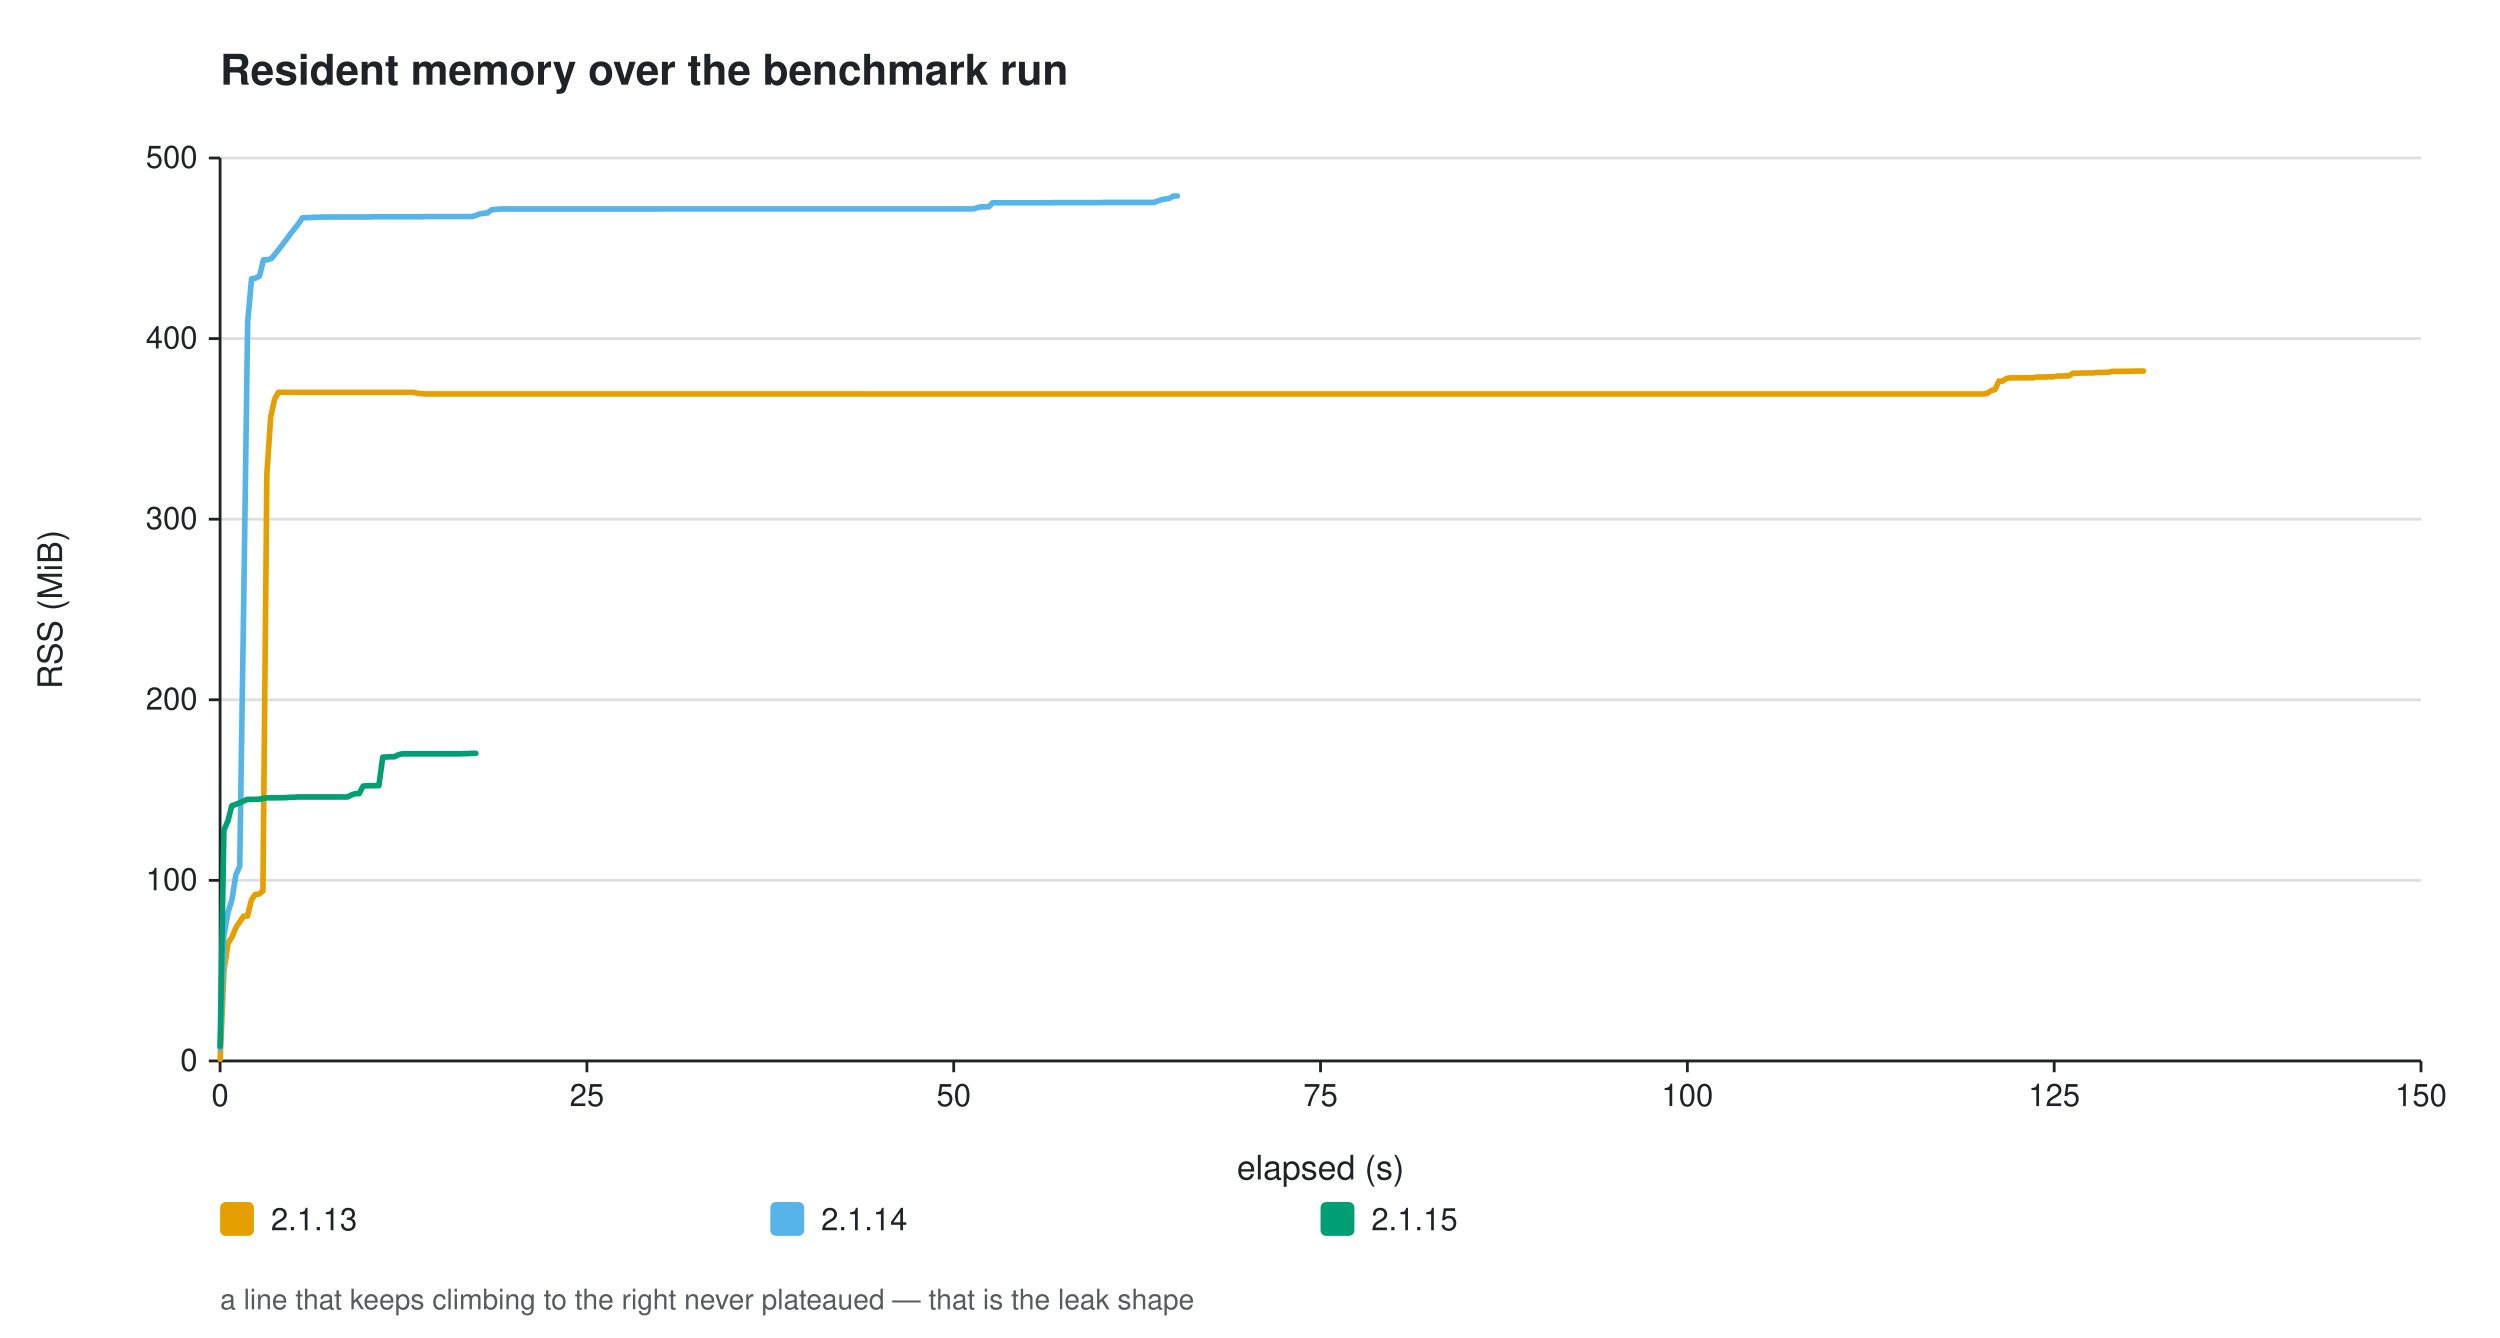
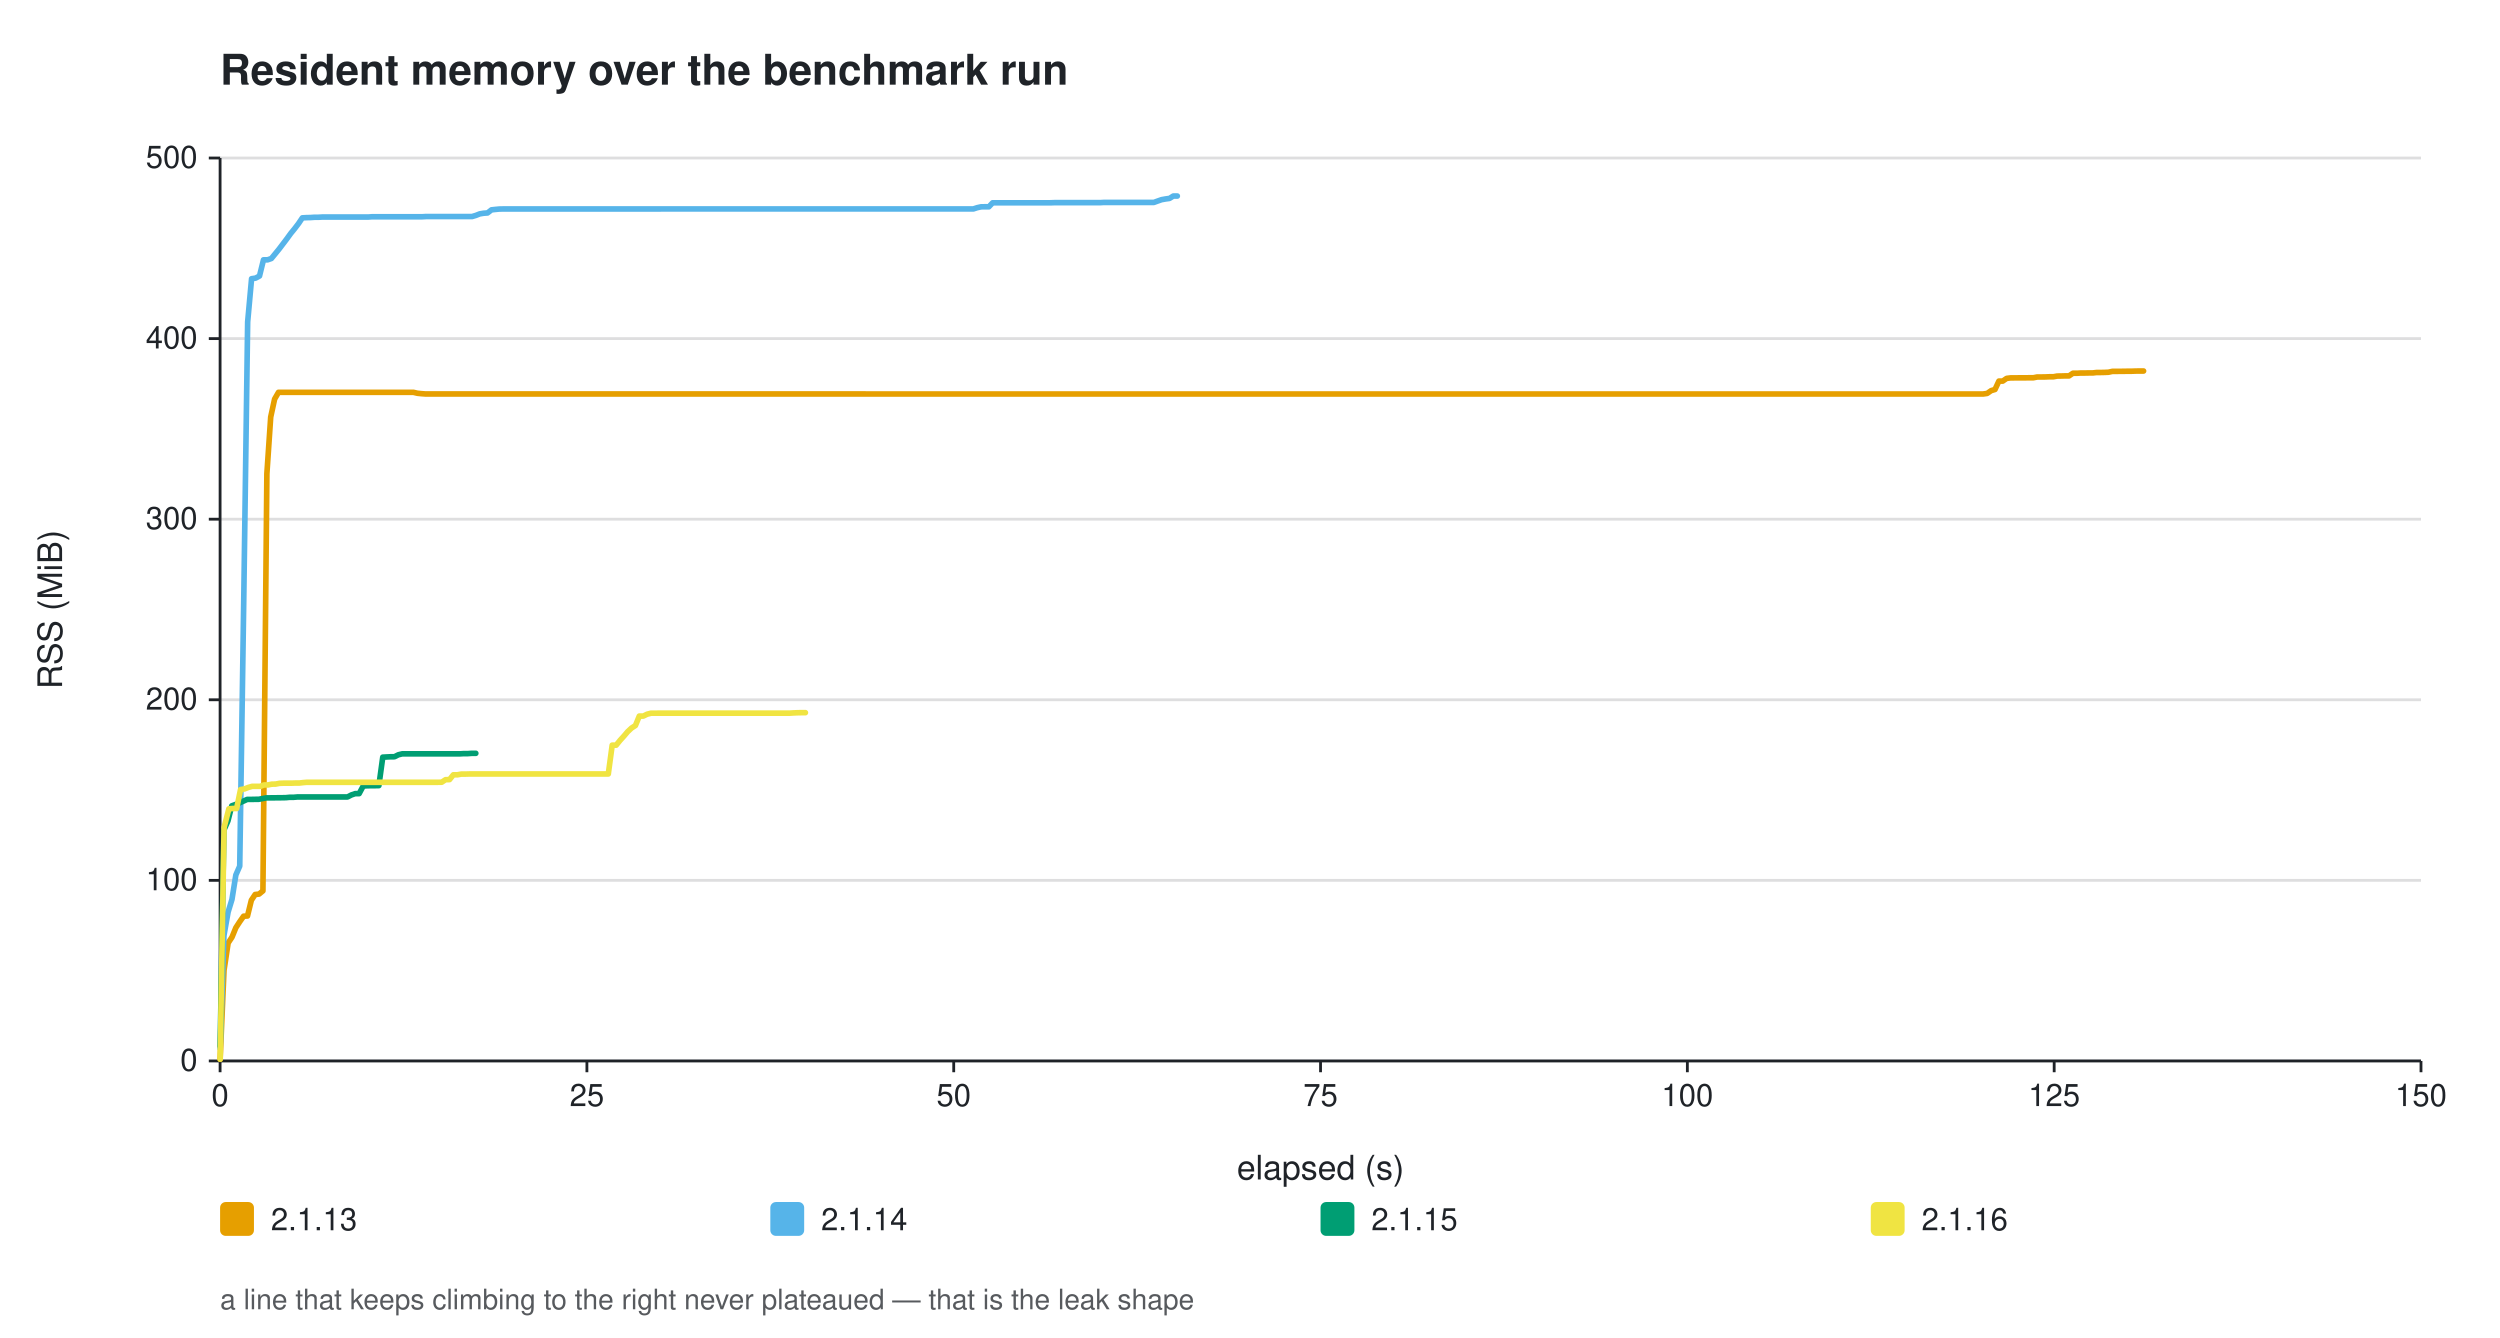
<svg xmlns="http://www.w3.org/2000/svg" width="886.00" height="474.00" viewBox="0 0 886.00 474.00" role="img" aria-labelledby="chart-title">
  <style>
    :root { color: #1F2328; }
    .chrome { stroke: currentColor; fill: none; stroke-width: 1; }
    .grid { stroke: currentColor; stroke-width: 1; opacity: 0.15; }
    text { fill: currentColor; font-family: -apple-system, BlinkMacSystemFont, 'Segoe UI', Helvetica, Arial, sans-serif; font-size: 11px; }
    .title { font-size: 15px; font-weight: 600; }
    .axis-title { font-size: 12px; }
    .note { font-size: 10px; opacity: 0.75; }
    .series { fill: none; stroke-width: 2; stroke-linejoin: round; stroke-linecap: round; }
    .hatch { stroke: #1F2328; stroke-width: 1.2; opacity: 0.75; }
    .s0 { stroke: #E69F00; }
    .f0 { fill: #E69F00; }
    .s1 { stroke: #56B4E9; }
    .f1 { fill: #56B4E9; }
    .s2 { stroke: #009E73; }
    .f2 { fill: #009E73; }
+     .s3 { stroke: #F0E442; }
+     .f3 { fill: #F0E442; }
    @media (prefers-color-scheme: dark) {
      :root { color: #E6EDF3; }
      .hatch { stroke: #E6EDF3; }
    }
  </style>
  <text class="title" x="78.00" y="30.00">Resident memory over the benchmark run</text>
  <line class="grid" x1="78.00" y1="376.00" x2="858.00" y2="376.00" />
  <line class="chrome" x1="74.00" y1="376.00" x2="78.00" y2="376.00" />
  <text x="70.00" y="379.50" text-anchor="end">0</text>
  <line class="grid" x1="78.00" y1="312.00" x2="858.00" y2="312.00" />
  <line class="chrome" x1="74.00" y1="312.00" x2="78.00" y2="312.00" />
  <text x="70.00" y="315.50" text-anchor="end">100</text>
  <line class="grid" x1="78.00" y1="248.00" x2="858.00" y2="248.00" />
  <line class="chrome" x1="74.00" y1="248.00" x2="78.00" y2="248.00" />
  <text x="70.00" y="251.50" text-anchor="end">200</text>
  <line class="grid" x1="78.00" y1="184.00" x2="858.00" y2="184.00" />
  <line class="chrome" x1="74.00" y1="184.00" x2="78.00" y2="184.00" />
  <text x="70.00" y="187.50" text-anchor="end">300</text>
  <line class="grid" x1="78.00" y1="120.00" x2="858.00" y2="120.00" />
  <line class="chrome" x1="74.00" y1="120.00" x2="78.00" y2="120.00" />
  <text x="70.00" y="123.50" text-anchor="end">400</text>
  <line class="grid" x1="78.00" y1="56.00" x2="858.00" y2="56.00" />
  <line class="chrome" x1="74.00" y1="56.00" x2="78.00" y2="56.00" />
  <text x="70.00" y="59.50" text-anchor="end">500</text>
  <line class="chrome" x1="78.00" y1="376.00" x2="78.00" y2="380.00" />
  <text x="78.00" y="392.00" text-anchor="middle">0</text>
  <line class="chrome" x1="208.00" y1="376.00" x2="208.00" y2="380.00" />
  <text x="208.00" y="392.00" text-anchor="middle">25</text>
  <line class="chrome" x1="338.00" y1="376.00" x2="338.00" y2="380.00" />
  <text x="338.00" y="392.00" text-anchor="middle">50</text>
  <line class="chrome" x1="468.00" y1="376.00" x2="468.00" y2="380.00" />
  <text x="468.00" y="392.00" text-anchor="middle">75</text>
  <line class="chrome" x1="598.00" y1="376.00" x2="598.00" y2="380.00" />
  <text x="598.00" y="392.00" text-anchor="middle">100</text>
  <line class="chrome" x1="728.00" y1="376.00" x2="728.00" y2="380.00" />
  <text x="728.00" y="392.00" text-anchor="middle">125</text>
  <line class="chrome" x1="858.00" y1="376.00" x2="858.00" y2="380.00" />
  <text x="858.00" y="392.00" text-anchor="middle">150</text>
  <line class="chrome" x1="78.00" y1="56.00" x2="78.00" y2="376.00" />
  <line class="chrome" x1="78.00" y1="376.00" x2="858.00" y2="376.00" />
  <text class="axis-title" x="468.00" y="418.00" text-anchor="middle">elapsed (s)</text>
  <text class="axis-title" x="22.00" y="216.00" text-anchor="middle" transform="rotate(-90 22.00 216.00)">RSS (MiB)</text>
  <polyline class="series s0" points="78.02,375.40 79.39,343.89 80.85,334.20 82.23,332.10 83.58,328.79 84.96,326.66 86.34,324.70 87.71,324.63 89.08,319.04 90.43,317.01 91.80,316.86 93.18,315.73 94.58,167.89 95.94,147.79 97.32,141.43 98.70,139.04 100.13,139.04 101.54,139.04 102.97,139.04 104.37,139.04 105.76,139.04 107.17,139.04 108.58,139.04 110.00,139.04 111.38,139.04 112.77,139.04 114.13,139.04 115.52,139.04 116.92,139.04 118.33,139.04 119.70,139.04 121.12,139.04 122.54,139.04 123.98,139.04 125.41,139.04 126.84,139.04 128.28,139.04 129.66,139.04 131.02,139.04 132.40,139.04 133.83,139.04 135.24,139.04 136.67,139.04 138.10,139.04 139.51,139.04 140.91,139.04 142.28,139.04 143.70,139.04 145.11,139.04 146.52,139.04 147.93,139.37 149.36,139.52 150.77,139.62 152.17,139.62 153.58,139.62 155.02,139.62 156.42,139.62 157.83,139.62 159.20,139.62 160.62,139.62 162.02,139.62 163.45,139.62 164.87,139.62 166.25,139.62 167.68,139.62 169.12,139.62 170.51,139.62 171.90,139.62 173.31,139.62 174.69,139.62 176.13,139.62 177.54,139.62 178.96,139.62 180.39,139.62 181.80,139.62 183.23,139.62 184.64,139.62 186.05,139.62 187.43,139.62 188.85,139.62 190.27,139.62 191.68,139.62 193.09,139.62 194.52,139.62 195.95,139.62 197.28,139.62 198.66,139.62 200.11,139.62 201.53,139.62 202.87,139.62 204.30,139.62 205.71,139.62 207.13,139.62 208.49,139.62 209.85,139.62 211.27,139.62 212.70,139.62 214.11,139.62 215.52,139.62 216.95,139.62 218.36,139.62 219.76,139.62 221.15,139.62 222.56,139.62 223.92,139.62 225.30,139.62 226.71,139.62 228.13,139.62 229.50,139.62 230.87,139.62 232.30,139.62 233.70,139.62 235.09,139.62 236.53,139.62 237.96,139.62 239.34,139.62 240.76,139.62 242.19,139.62 243.61,139.62 245.02,139.62 246.45,139.62 247.86,139.62 249.29,139.62 250.70,139.62 252.08,139.62 253.45,139.62 254.83,139.62 256.26,139.62 257.63,139.62 259.06,139.62 260.40,139.62 261.81,139.62 263.23,139.62 264.65,139.62 266.04,139.62 267.46,139.62 268.88,139.62 270.28,139.62 271.71,139.62 273.12,139.62 274.55,139.62 275.93,139.62 277.30,139.62 278.68,139.62 280.11,139.62 281.51,139.62 282.94,139.62 284.36,139.62 285.80,139.62 287.22,139.62 288.63,139.62 290.02,139.62 291.40,139.62 292.81,139.62 294.24,139.62 295.66,139.62 297.03,139.62 298.45,139.62 299.88,139.62 301.26,139.62 302.69,139.62 304.11,139.62 305.48,139.62 306.86,139.63 308.28,139.63 309.71,139.63 311.08,139.63 312.48,139.63 313.93,139.63 315.36,139.63 316.75,139.63 318.13,139.63 319.52,139.63 320.90,139.63 322.31,139.63 323.75,139.63 325.16,139.63 326.54,139.63 327.91,139.63 329.34,139.63 330.70,139.63 332.09,139.63 333.44,139.63 334.89,139.63 336.29,139.63 337.73,139.63 339.16,139.63 340.58,139.63 341.99,139.63 343.40,139.63 344.82,139.63 346.23,139.63 347.65,139.63 349.03,139.63 350.44,139.63 351.86,139.63 353.28,139.63 354.71,139.63 356.09,139.63 357.51,139.63 358.86,139.63 360.25,139.63 361.67,139.63 363.08,139.63 364.48,139.63 365.90,139.63 367.33,139.63 368.70,139.63 370.13,139.63 371.56,139.63 372.96,139.63 374.37,139.63 375.80,139.63 377.21,139.63 378.64,139.63 380.05,139.63 381.47,139.63 382.84,139.63 384.27,139.63 385.66,139.63 387.09,139.63 388.51,139.63 389.90,139.63 391.32,139.63 392.67,139.63 394.10,139.63 395.49,139.63 396.98,139.63 398.40,139.63 399.83,139.63 401.20,139.63 402.59,139.63 404.03,139.63 405.45,139.63 406.86,139.63 408.27,139.63 409.64,139.63 411.02,139.63 412.45,139.63 413.85,139.63 415.26,139.63 416.63,139.63 418.04,139.63 419.46,139.63 420.88,139.63 422.29,139.63 423.72,139.63 425.11,139.63 426.52,139.63 427.91,139.63 429.33,139.63 430.76,139.63 432.14,139.63 433.56,139.63 434.95,139.63 436.33,139.63 437.69,139.63 439.10,139.63 440.50,139.63 441.84,139.63 443.20,139.63 444.62,139.63 446.05,139.63 447.46,139.63 448.90,139.63 450.33,139.63 451.75,139.63 453.14,139.63 454.56,139.63 455.98,139.63 457.42,139.63 458.82,139.63 460.25,139.63 461.68,139.63 463.11,139.63 464.52,139.63 465.95,139.63 467.38,139.63 468.75,139.63 470.16,139.63 471.57,139.63 472.99,139.63 474.40,139.63 475.79,139.63 477.22,139.63 478.66,139.63 480.07,139.63 481.56,139.63 482.97,139.63 484.37,139.63 485.80,139.63 487.23,139.63 488.66,139.63 490.08,139.63 491.46,139.63 492.88,139.63 494.27,139.63 495.64,139.63 497.08,139.63 498.51,139.63 499.88,139.63 501.29,139.63 502.70,139.63 504.13,139.63 505.50,139.63 506.90,139.63 508.34,139.63 509.72,139.63 511.11,139.63 512.55,139.63 513.95,139.63 515.33,139.63 516.76,139.63 518.19,139.63 519.61,139.63 520.99,139.63 522.41,139.63 523.81,139.63 525.24,139.63 526.65,139.63 528.06,139.63 529.48,139.63 530.88,139.63 532.31,139.63 533.71,139.63 535.13,139.63 536.48,139.63 537.88,139.63 539.31,139.63 540.75,139.63 542.11,139.63 543.51,139.63 544.90,139.63 546.28,139.63 547.72,139.63 549.09,139.63 550.41,139.63 551.79,139.63 553.19,139.63 554.61,139.63 556.04,139.63 557.42,139.63 558.85,139.63 560.28,139.63 561.67,139.63 563.05,139.63 564.48,139.63 565.92,139.63 567.33,139.63 568.74,139.63 570.15,139.63 571.56,139.63 572.95,139.63 574.37,139.63 575.74,139.63 577.17,139.63 578.57,139.63 580.00,139.63 581.41,139.63 582.82,139.63 584.24,139.63 585.70,139.63 587.13,139.63 588.54,139.63 590.00,139.63 591.37,139.63 592.80,139.63 594.22,139.63 595.60,139.63 597.02,139.63 598.44,139.63 599.86,139.63 601.27,139.63 602.71,139.63 604.09,139.63 605.52,139.63 606.95,139.63 608.37,139.63 609.77,139.63 611.18,139.63 612.57,139.63 614.00,139.63 615.45,139.63 616.89,139.63 618.32,139.63 619.69,139.63 621.09,139.63 622.50,139.63 623.91,139.63 625.25,139.63 626.67,139.63 628.09,139.63 629.51,139.63 630.94,139.63 632.31,139.63 633.68,139.63 635.06,139.63 636.51,139.63 637.92,139.63 639.33,139.63 640.69,139.63 642.11,139.63 643.53,139.63 644.96,139.63 646.37,139.63 647.78,139.63 649.21,139.63 650.62,139.63 652.05,139.63 653.50,139.63 654.87,139.63 656.28,139.63 657.65,139.63 659.02,139.63 660.45,139.63 661.86,139.63 663.30,139.63 664.72,139.63 666.13,139.63 667.56,139.63 668.95,139.63 670.37,139.63 671.78,139.63 673.23,139.63 674.65,139.63 676.07,139.63 677.42,139.63 678.84,139.63 680.27,139.63 681.68,139.63 683.11,139.63 684.53,139.63 685.96,139.63 687.33,139.63 688.72,139.63 690.13,139.63 691.56,139.63 692.97,139.63 694.39,139.63 695.82,139.63 697.22,139.63 698.64,139.63 700.01,139.63 701.43,139.63 702.84,139.63 704.25,139.43 705.66,138.44 707.03,138.03 708.41,135.06 709.77,135.06 711.15,134.10 712.53,133.93 713.86,133.92 715.19,133.91 716.57,133.91 717.94,133.90 719.27,133.88 720.61,133.88 721.98,133.61 723.42,133.61 724.85,133.59 726.27,133.53 727.70,133.53 729.08,133.28 730.45,133.26 731.83,133.22 733.26,133.22 734.64,132.28 736.07,132.28 737.44,132.20 738.87,132.20 740.25,132.17 741.67,132.17 743.05,132.01 744.47,132.01 745.86,131.98 747.24,131.92 748.65,131.61 750.06,131.61 751.44,131.60 752.78,131.59 754.16,131.56 755.49,131.56 756.87,131.51 758.25,131.49 759.68,131.49" />
  <polyline class="series s1" points="78.02,371.53 79.36,331.56 80.84,323.23 82.21,318.75 83.58,310.10 84.96,306.95 86.39,212.26 87.77,114.09 89.16,98.78 90.59,98.56 91.97,97.81 93.38,92.09 94.81,92.09 96.17,91.62 97.53,89.96 98.88,88.30 100.27,86.47 101.64,84.66 103.04,82.73 104.42,81.04 105.79,79.24 107.16,77.21 108.58,77.13 110.01,77.10 111.43,77.00 112.80,77.00 114.18,76.92 115.51,76.92 116.88,76.92 118.21,76.92 119.56,76.92 120.92,76.92 122.28,76.92 123.63,76.92 125.00,76.92 126.38,76.92 127.75,76.92 129.13,76.92 130.49,76.92 131.84,76.82 133.21,76.82 134.59,76.82 135.96,76.82 137.34,76.82 138.67,76.82 140.04,76.82 141.42,76.82 142.76,76.82 144.13,76.82 145.51,76.82 146.87,76.82 148.25,76.82 149.60,76.82 150.98,76.74 152.31,76.74 153.69,76.74 155.05,76.74 156.38,76.74 157.74,76.74 159.11,76.74 160.49,76.74 161.84,76.74 163.22,76.74 164.59,76.74 165.96,76.74 167.30,76.74 168.65,76.34 170.02,75.80 171.37,75.57 172.78,75.47 174.19,74.37 175.56,74.22 176.95,74.09 178.32,74.06 179.69,74.06 181.03,74.06 182.41,74.06 183.74,74.06 185.11,74.06 186.45,74.06 187.79,74.06 189.14,74.06 190.48,74.06 191.86,74.06 193.23,74.06 194.61,74.06 195.98,74.06 197.36,74.06 198.73,74.06 200.11,74.06 201.44,74.06 202.82,74.06 204.19,74.06 205.57,74.06 206.94,74.06 208.28,74.06 209.63,74.06 211.00,74.06 212.34,74.06 213.71,74.06 215.09,74.06 216.46,74.06 217.84,74.06 219.19,74.06 220.57,74.06 221.90,74.06 223.28,74.06 224.66,74.06 225.99,74.06 227.36,74.06 228.74,74.06 230.12,74.06 231.49,74.06 232.86,74.06 234.24,74.05 235.62,74.05 236.97,74.05 238.32,74.05 239.70,74.05 241.04,74.05 242.37,74.05 243.73,74.05 245.09,74.05 246.45,74.05 247.82,74.05 249.19,74.05 250.57,74.05 251.95,74.05 253.31,74.05 254.65,74.05 256.03,74.05 257.41,74.05 258.78,74.05 260.16,74.05 261.53,74.05 262.91,74.05 264.28,74.05 265.66,74.05 267.03,74.05 268.36,74.05 269.73,74.05 271.11,74.05 272.47,74.05 273.80,74.05 275.17,74.05 276.55,74.05 277.92,74.05 279.27,74.05 280.63,74.05 282.01,74.05 283.38,74.05 284.75,74.05 286.13,74.05 287.51,74.05 288.84,74.05 290.22,74.05 291.60,74.05 292.95,74.05 294.29,74.05 295.64,74.05 297.01,74.05 298.39,74.05 299.76,74.05 301.12,74.05 302.50,74.05 303.85,74.05 305.23,74.05 306.60,74.05 307.98,74.05 309.35,74.05 310.68,74.05 312.06,74.05 313.44,74.05 314.81,74.05 316.17,74.05 317.54,74.05 318.92,74.05 320.28,74.05 321.65,74.05 323.03,74.05 324.41,74.05 325.78,74.05 327.14,74.05 328.47,74.05 329.84,74.05 331.21,74.05 332.58,74.05 333.95,74.05 335.33,74.05 336.69,74.05 338.06,74.05 339.44,74.05 340.77,74.05 342.15,74.05 343.52,74.05 344.94,74.05 346.31,73.61 347.68,73.30 349.08,73.28 350.44,73.29 351.80,71.87 353.18,71.87 354.60,71.87 355.96,71.87 357.33,71.87 358.66,71.87 360.00,71.87 361.37,71.87 362.71,71.87 364.09,71.87 365.46,71.87 366.84,71.87 368.21,71.87 369.58,71.87 370.93,71.87 372.25,71.87 373.63,71.82 375.00,71.82 376.34,71.82 377.72,71.82 379.06,71.82 380.40,71.82 381.73,71.82 383.09,71.82 384.45,71.82 385.79,71.82 387.15,71.82 388.52,71.82 389.86,71.82 391.21,71.74 392.58,71.74 393.96,71.74 395.34,71.74 396.71,71.74 398.06,71.74 399.43,71.74 400.80,71.74 402.13,71.74 403.51,71.74 404.84,71.74 406.21,71.74 407.56,71.74 408.93,71.74 410.31,71.24 411.68,70.76 413.09,70.51 414.47,70.32 415.81,69.48 417.24,69.48" />
  <polyline class="series s2" points="78.02,370.77 79.35,294.17 80.78,290.94 82.14,285.59 83.52,285.09 84.86,284.55 86.23,283.94 87.60,283.31 89.03,283.31 90.36,283.28 91.69,283.27 93.05,283.01 94.40,282.76 95.73,282.76 97.10,282.75 98.48,282.73 99.91,282.72 101.33,282.69 102.67,282.56 104.08,282.56 105.45,282.44 106.82,282.44 108.20,282.44 109.57,282.44 110.95,282.44 112.29,282.44 113.67,282.44 115.04,282.44 116.41,282.44 117.76,282.44 119.14,282.44 120.47,282.44 121.83,282.44 123.17,282.44 124.53,281.73 125.89,281.26 127.28,281.26 128.72,278.58 130.09,278.48 131.53,278.46 132.89,278.45 134.27,278.42 135.65,268.34 137.00,268.27 138.39,268.20 139.80,268.19 141.17,267.50 142.55,267.16 143.96,267.16 145.33,267.16 146.68,267.16 148.05,267.16 149.39,267.16 150.76,267.16 152.14,267.16 153.51,267.16 154.84,267.16 156.21,267.16 157.59,267.16 158.93,267.16 160.31,267.16 161.66,267.16 163.03,267.16 164.41,267.08 165.84,267.08 167.17,266.98 168.62,266.98" />
+   <polyline class="series s3" points="78.02,375.41 79.41,293.27 81.11,286.65 82.48,286.53 83.87,286.53 85.24,279.83 86.62,279.60 87.99,279.07 89.37,278.68 90.79,278.68 92.21,278.68 93.59,278.18 94.96,278.18 96.31,277.91 97.67,277.88 99.05,277.61 100.43,277.56 101.80,277.56 103.18,277.56 104.60,277.51 106.03,277.51 107.46,277.35 108.80,277.24 110.18,277.24 111.53,277.24 112.88,277.24 114.25,277.24 115.58,277.24 116.94,277.24 118.31,277.24 119.68,277.24 121.00,277.24 122.34,277.24 123.71,277.24 125.05,277.24 126.42,277.24 127.76,277.24 129.14,277.24 130.50,277.24 131.88,277.24 133.25,277.24 134.61,277.24 135.97,277.24 137.35,277.24 138.72,277.24 140.09,277.24 141.47,277.24 142.82,277.24 144.20,277.24 145.57,277.24 146.94,277.24 148.31,277.24 149.69,277.24 151.06,277.24 152.43,277.24 153.80,277.24 155.17,277.24 156.54,277.22 157.91,276.32 159.31,276.29 160.67,274.59 162.10,274.59 163.47,274.34 164.90,274.34 166.28,274.30 167.65,274.29 169.03,274.29 170.40,274.29 171.77,274.29 173.14,274.29 174.52,274.29 175.90,274.29 177.25,274.29 178.60,274.29 179.96,274.29 181.33,274.29 182.71,274.29 184.09,274.29 185.46,274.29 186.83,274.29 188.21,274.29 189.54,274.29 190.88,274.29 192.25,274.29 193.63,274.29 194.99,274.29 196.37,274.29 197.74,274.29 199.11,274.29 200.44,274.29 201.81,274.29 203.18,274.29 204.56,274.29 205.93,274.29 207.31,274.29 208.66,274.29 210.04,274.29 211.41,274.29 212.77,274.29 214.15,274.29 215.58,274.29 216.96,264.09 218.37,264.09 219.74,262.39 221.12,260.87 222.46,259.29 223.83,258.01 225.20,257.12 226.57,253.78 227.99,253.78 229.32,253.12 230.71,252.76 232.08,252.76 233.45,252.75 234.83,252.75 236.20,252.75 237.57,252.75 238.91,252.75 240.29,252.75 241.65,252.75 243.03,252.75 244.39,252.75 245.75,252.75 247.10,252.75 248.48,252.75 249.84,252.75 251.22,252.75 252.59,252.75 253.97,252.75 255.34,252.75 256.72,252.75 258.06,252.75 259.42,252.75 260.77,252.75 262.15,252.75 263.47,252.75 264.84,252.75 266.17,252.75 267.51,252.75 268.89,252.75 270.26,252.75 271.61,252.75 272.98,252.75 274.36,252.75 275.72,252.75 277.10,252.75 278.48,252.75 279.80,252.75 281.20,252.66 282.59,252.60 284.00,252.57 285.43,252.57" />
  <rect class="f0" x="78.00" y="426.00" width="12" height="12" rx="2" />
  <text x="96.00" y="436.00">2.1.13</text>
  <rect class="f1" x="273.00" y="426.00" width="12" height="12" rx="2" />
  <text x="291.00" y="436.00">2.1.14</text>
  <rect class="f2" x="468.00" y="426.00" width="12" height="12" rx="2" />
  <text x="486.00" y="436.00">2.1.15</text>
+   <rect class="f3" x="663.00" y="426.00" width="12" height="12" rx="2" />
+   <text x="681.00" y="436.00">2.1.16</text>
  <text class="note" x="78.00" y="464.00">a line that keeps climbing to the right never plateaued — that is the leak shape</text>
</svg>
